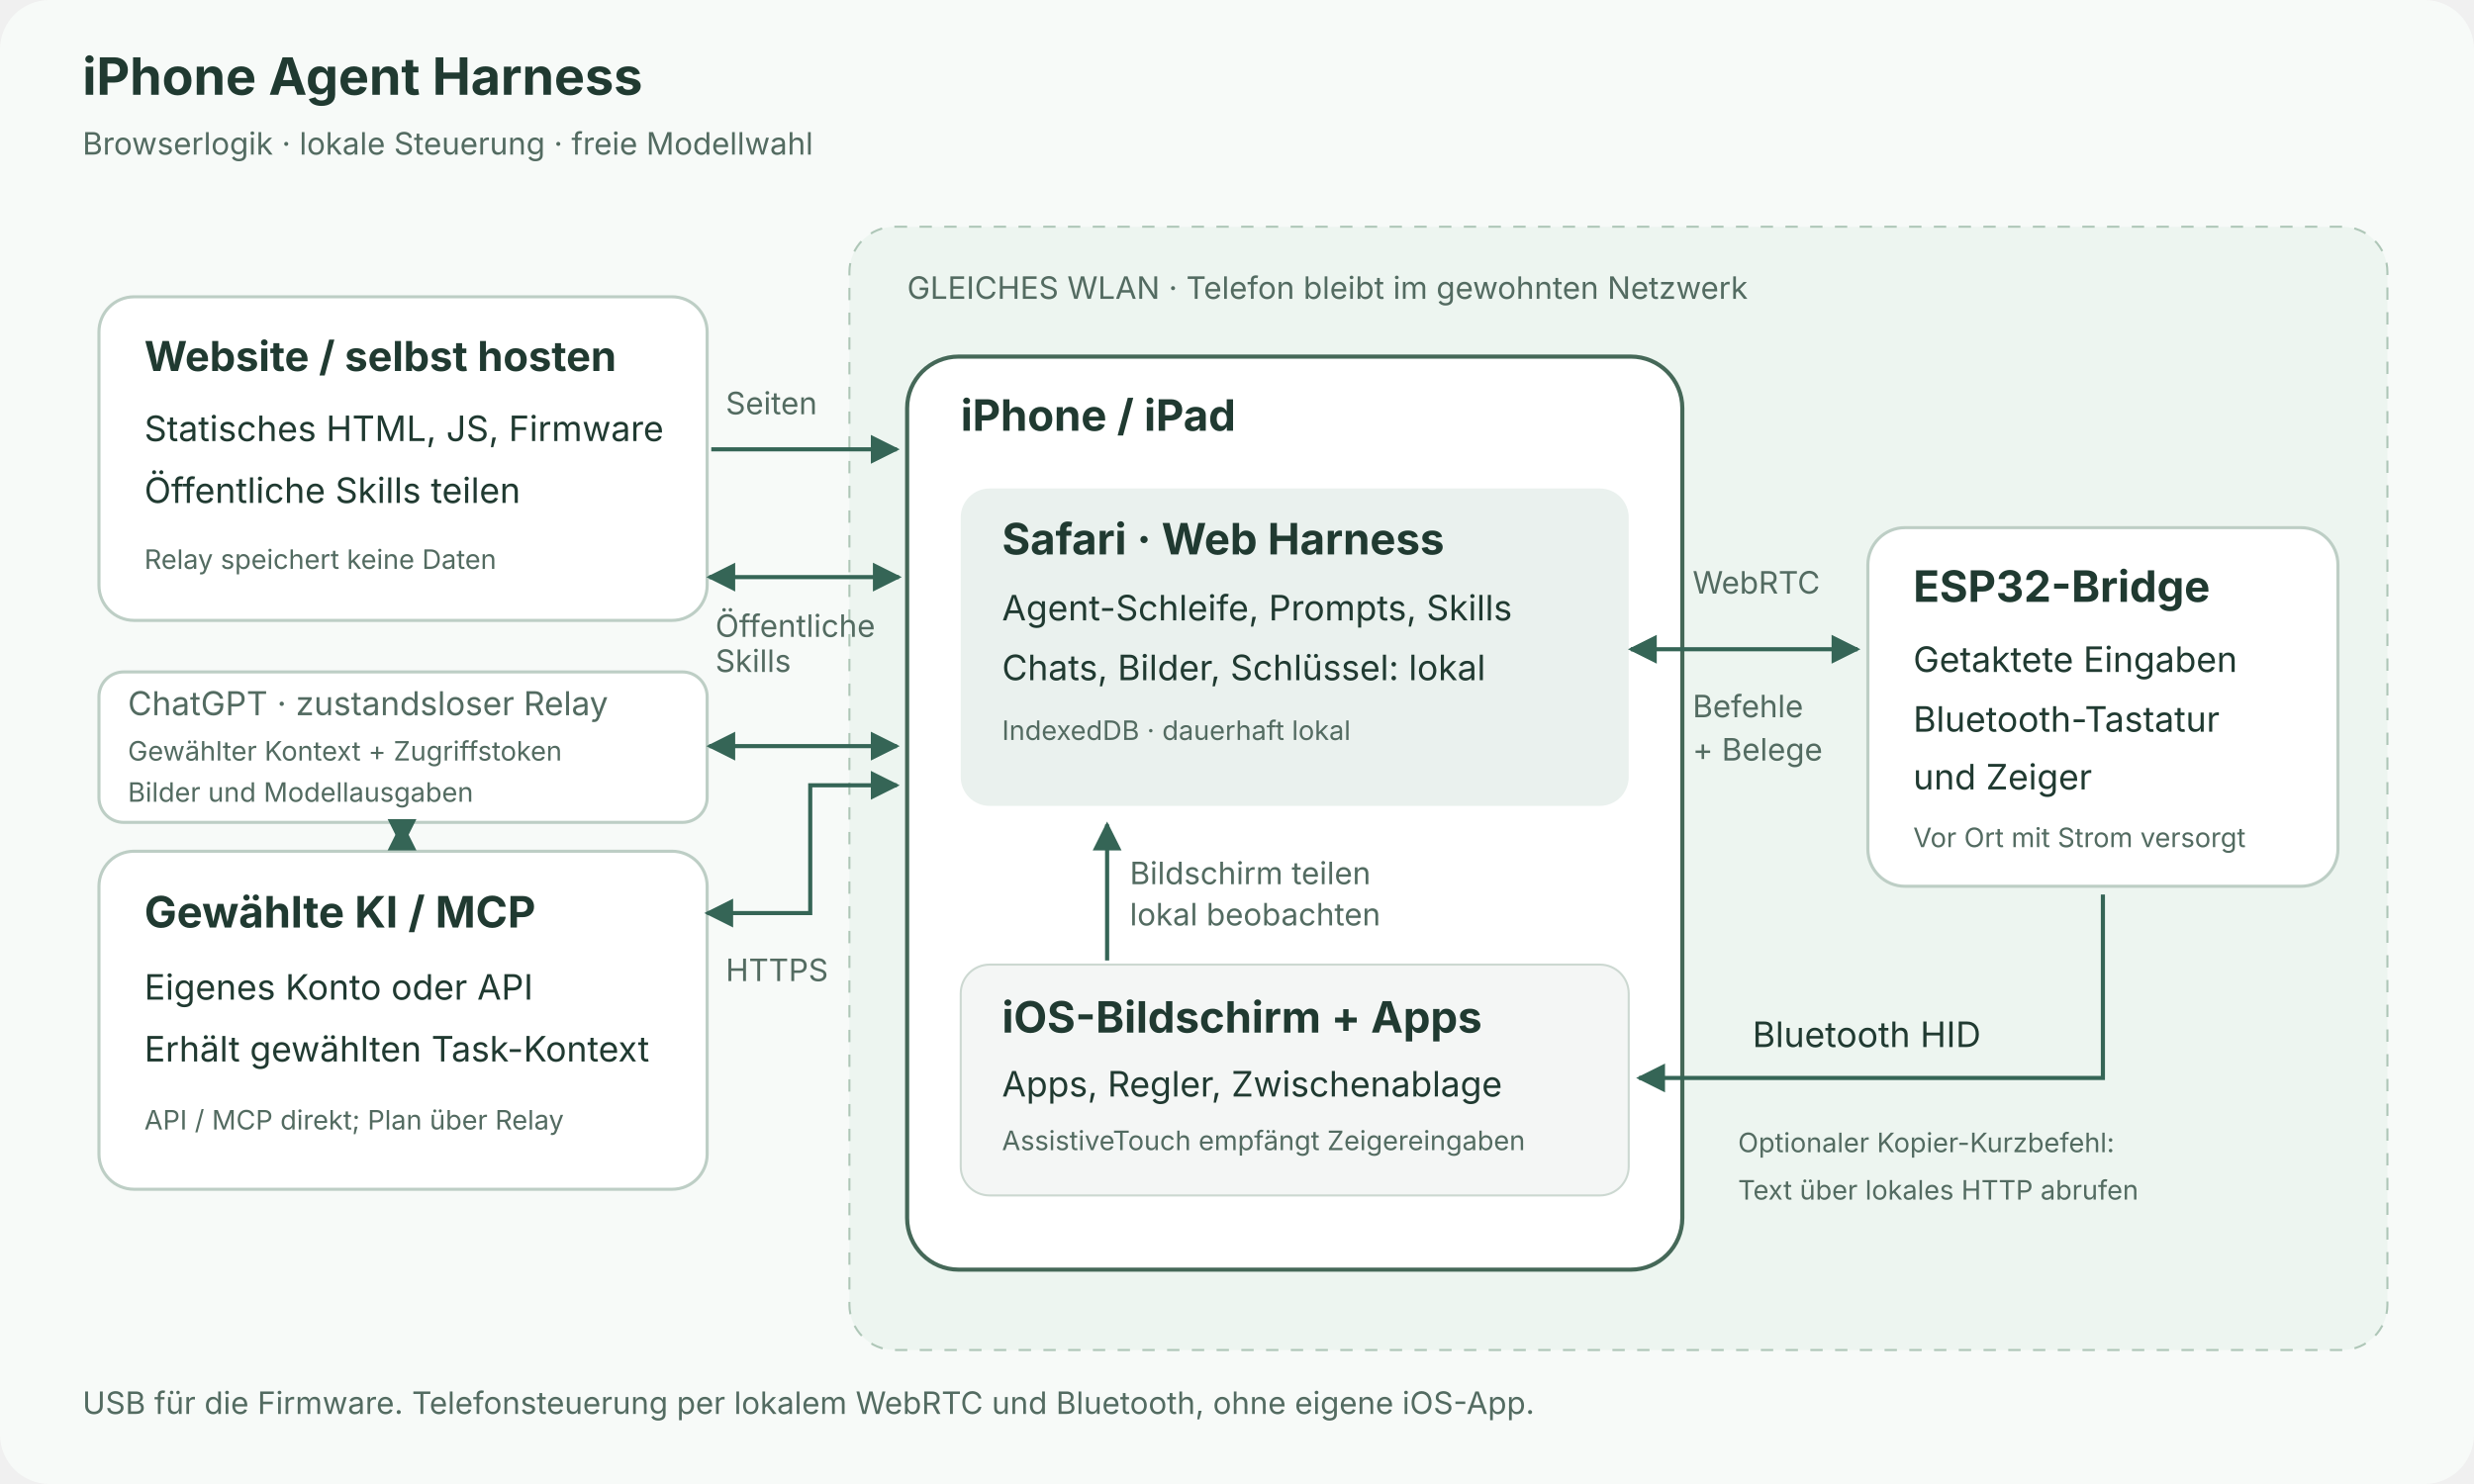
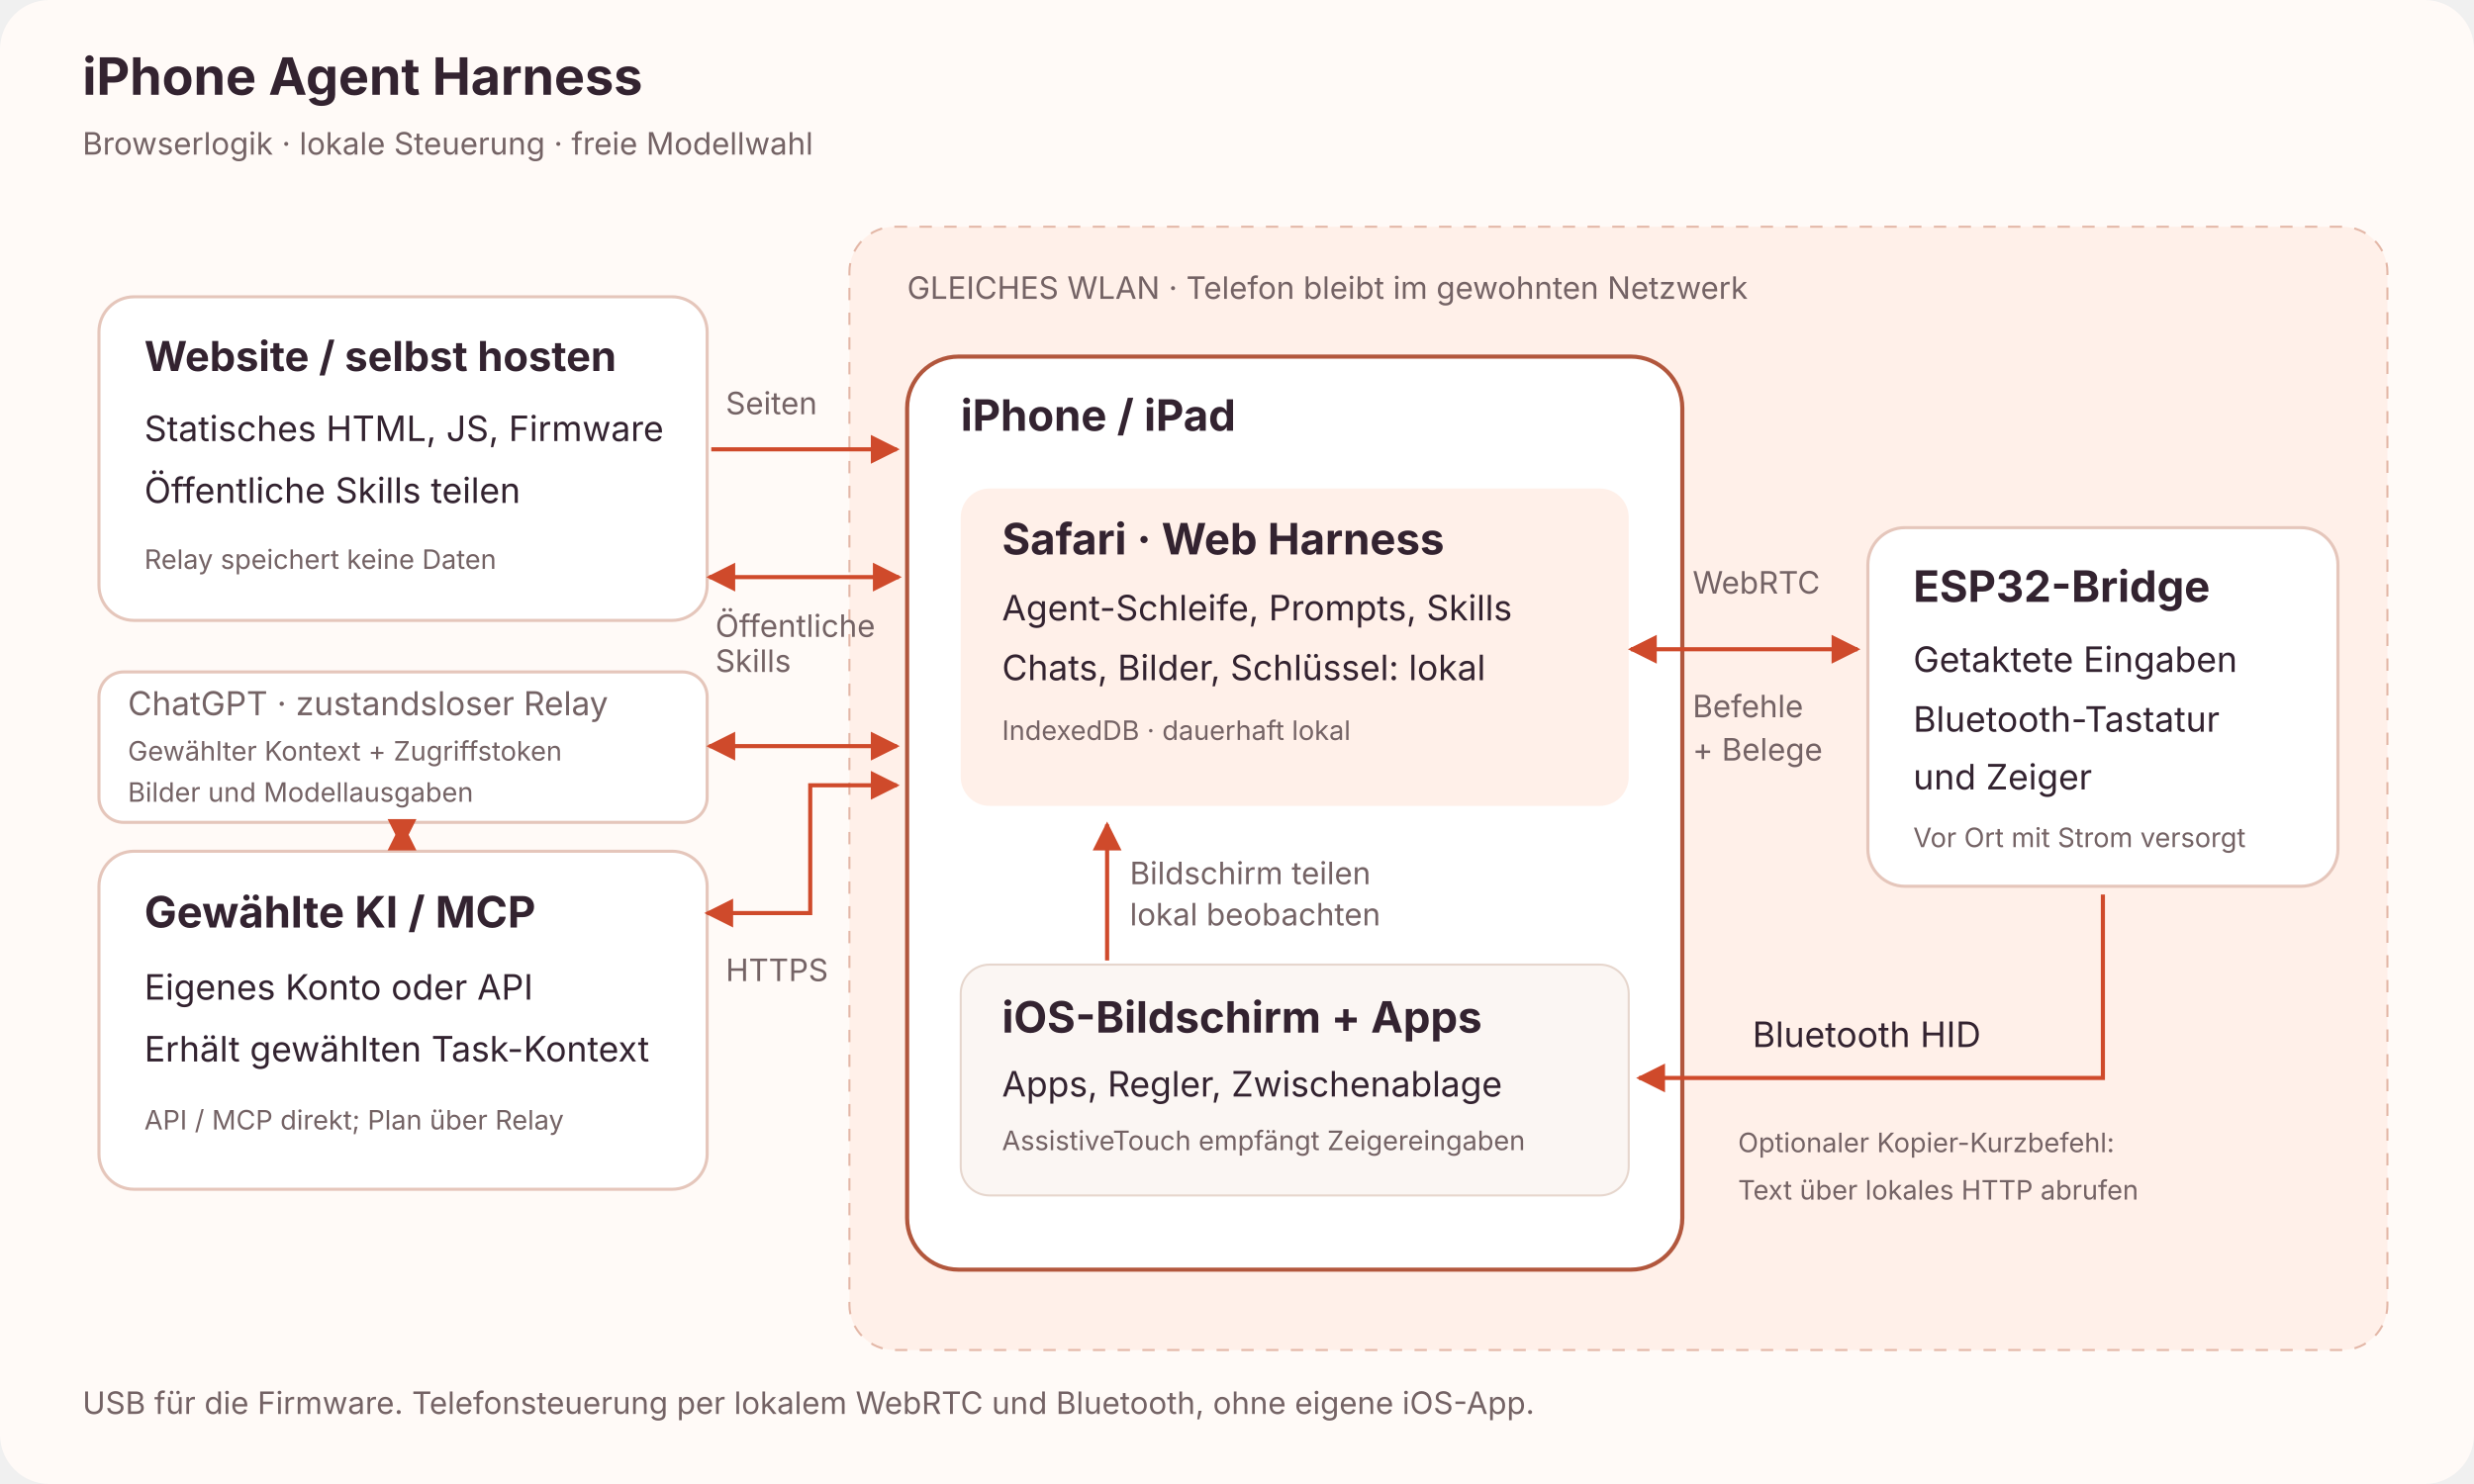
<svg xmlns="http://www.w3.org/2000/svg" width="1200" height="720" viewBox="0 0 1200 720" role="img" aria-labelledby="title desc" lang="de" xml:lang="de">
  <defs>
    <marker id="arrow" viewBox="0 0 10 10" refX="9" refY="5" markerWidth="7" markerHeight="7" orient="auto-start-reverse">
-       <path d="m0 0 10 5-10 5z" fill="#356556" />
+       <path d="m0 0 10 5-10 5z" fill="#cf4a2b" />
    </marker>
-     <style>text{font-family:system-ui,-apple-system,sans-serif;fill:#203a31}.title{font-size:25px;font-weight:700}.head{font-size:21px;font-weight:650}.body{font-size:17px}.small{font-size:15px;fill:#536b61}.box{fill:#fff;stroke:#bdcec5;stroke-width:1.5}.line{fill:none;stroke:#356556;stroke-width:2;marker-end:url(#arrow)}.both{marker-start:url(#arrow)}</style>
+     <style>text{font-family:system-ui,-apple-system,sans-serif;fill:#332330}.title{font-size:25px;font-weight:700}.head{font-size:21px;font-weight:650}.body{font-size:17px}.small{font-size:15px;fill:#746365}.box{fill:#fff;stroke:#e5c6bb;stroke-width:1.5}.line{fill:none;stroke:#cf4a2b;stroke-width:2;marker-end:url(#arrow)}.both{marker-start:url(#arrow)}</style>
  </defs>
-   <rect width="1200" height="720" rx="24" fill="#f7faf8" />
+   <rect width="1200" height="720" rx="24" fill="#fffaf7" />
  <text x="40" y="46" class="title">iPhone Agent Harness</text>
  <text x="40" y="75" class="small">Browserlogik · lokale Steuerung · freie Modellwahl</text>
-   <rect x="412" y="110" width="746" height="545" rx="22" fill="#edf5f0" stroke="#aec6b7" stroke-dasharray="6 6" />
+   <rect x="412" y="110" width="746" height="545" rx="22" fill="#fff0e9" stroke="#e3b7a7" stroke-dasharray="6 6" />
  <text x="440" y="145" class="small">GLEICHES WLAN · Telefon bleibt im gewohnten Netzwerk</text>
-   <rect x="440" y="173" width="376" height="443" rx="25" fill="#fff" stroke="#456858" stroke-width="2" />
+   <rect x="440" y="173" width="376" height="443" rx="25" fill="#fff" stroke="#b2573d" stroke-width="2" />
  <text x="466" y="209" class="head">iPhone / iPad</text>
-   <rect x="466" y="237" width="324" height="154" rx="14" fill="#eaf1ee" />
+   <rect x="466" y="237" width="324" height="154" rx="14" fill="#fff0e9" />
  <text x="486" y="269" class="head">Safari · Web Harness</text>
  <text x="486" y="301" class="body">Agent-Schleife, Prompts, Skills</text>
  <text x="486" y="330" class="body">Chats, Bilder, Schlüssel: lokal</text>
  <text x="486" y="359" class="small" style="font-size:13px">IndexedDB · dauerhaft lokal</text>
-   <rect x="466" y="468" width="324" height="112" rx="14" fill="#f4f6f5" stroke="#ccd8d1" />
+   <rect x="466" y="468" width="324" height="112" rx="14" fill="#fbf6f3" stroke="#e6d6cd" />
  <text x="486" y="501" class="head">iOS-Bildschirm + Apps</text>
  <text x="486" y="532" class="body">Apps, Regler, Zwischenablage</text>
  <text x="486" y="558" class="small" style="font-size:13px">AssistiveTouch empfängt Zeigereingaben</text>
  <path class="line" d="M537 466v-66" />
  <text x="548" y="429" class="small">Bildschirm teilen</text>
  <text x="548" y="449" class="small">lokal beobachten</text>
  <rect x="48" y="144" width="295" height="157" rx="17" class="box" />
  <text x="70" y="180" class="head" style="font-size:20px">Website / selbst hosten</text>
  <text x="70" y="214" class="body">Statisches HTML, JS, Firmware</text>
  <text x="70" y="244" class="body">Öffentliche Skills teilen</text>
  <text x="70" y="276" class="small" style="font-size:13px">Relay speichert keine Daten</text>
  <path class="line" d="M345 218h90" />
  <text x="352" y="201" class="small">Seiten</text>
  <path class="line both" d="M344 280h92" />
  <text x="347" y="309" class="small">
    <tspan x="347" dy="0">Öffentliche</tspan>
    <tspan x="347" dy="17">Skills</tspan>
  </text>
  <rect x="48" y="413" width="295" height="164" rx="17" class="box" />
  <text x="70" y="450" class="head">Gewählte KI / MCP</text>
  <text x="70" y="485" class="body">Eigenes Konto oder API</text>
  <text x="70" y="515" class="body">Erhält gewählten Task-Kontext</text>
  <text x="70" y="548" class="small" style="font-size:13px">API / MCP direkt; Plan über Relay</text>
  <path class="line both" d="M343 443h50v-62h42" />
  <text x="352" y="476" class="small">HTTPS</text>
  <rect x="906" y="256" width="228" height="174" rx="18" class="box" />
  <text x="928" y="292" class="head">ESP32-Bridge</text>
  <text x="928" y="326" class="body">Getaktete Eingaben</text>
  <text x="928" y="355" class="body">Bluetooth-Tastatur</text>
  <text x="928" y="383" class="body">und Zeiger</text>
  <text x="928" y="411" class="small" style="font-size:13px">Vor Ort mit Strom versorgt</text>
  <path class="line both" d="M791 315h110" />
  <text x="821" y="288" class="small">WebRTC</text>
  <text x="821" y="348" class="small">Befehle</text>
  <text x="821" y="369" class="small">+ Belege</text>
  <path class="line" d="M1020 434v89H795" />
  <text x="850" y="508" class="body">Bluetooth HID</text>
  <text x="843" y="559" class="small" style="font-size:13px">Optionaler Kopier-Kurzbefehl:</text>
  <text x="843" y="582" class="small" style="font-size:13px">Text über lokales HTTP abrufen</text>
  <text x="40" y="686" class="small">USB für die Firmware. Telefonsteuerung per lokalem WebRTC und Bluetooth, ohne eigene iOS-App.</text>
  <rect x="48" y="326" width="295" height="73" rx="12" class="box" />
  <path class="line both" d="M344 362h91" />
  <path class="line both" d="M195 400v10" />
  <text x="62" y="347" class="small" style="font-size:16px">ChatGPT · zustandsloser Relay</text>
  <text x="62" y="369" class="small" style="font-size:13px">Gewählter Kontext + Zugriffstoken</text>
  <text x="62" y="389" class="small" style="font-size:13px">Bilder und Modellausgaben</text>
</svg>
